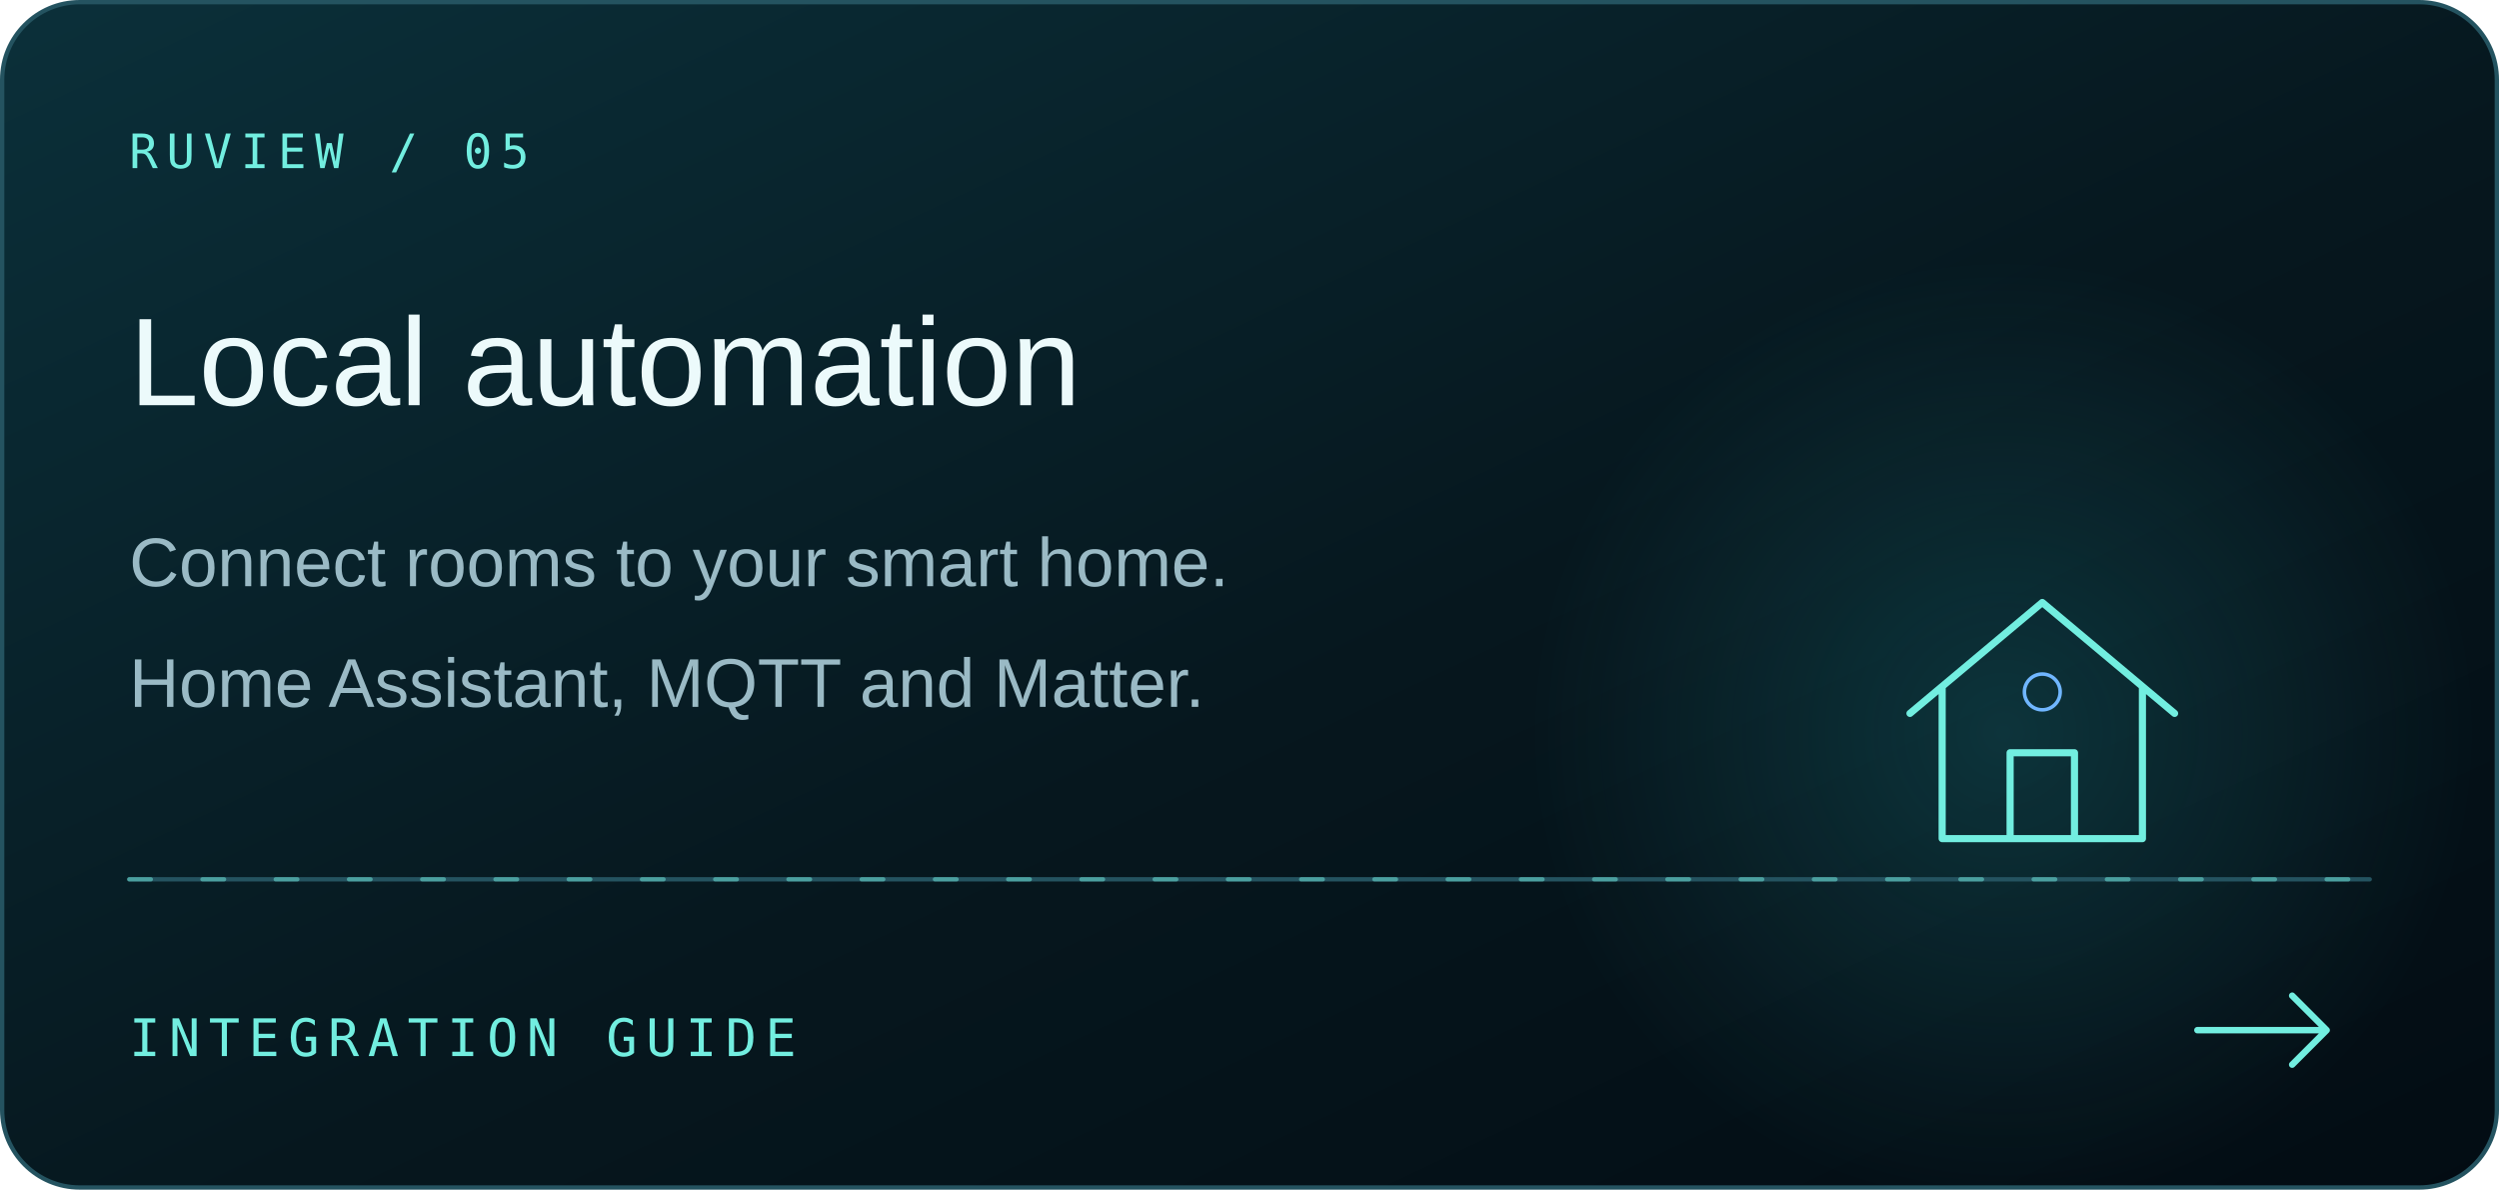
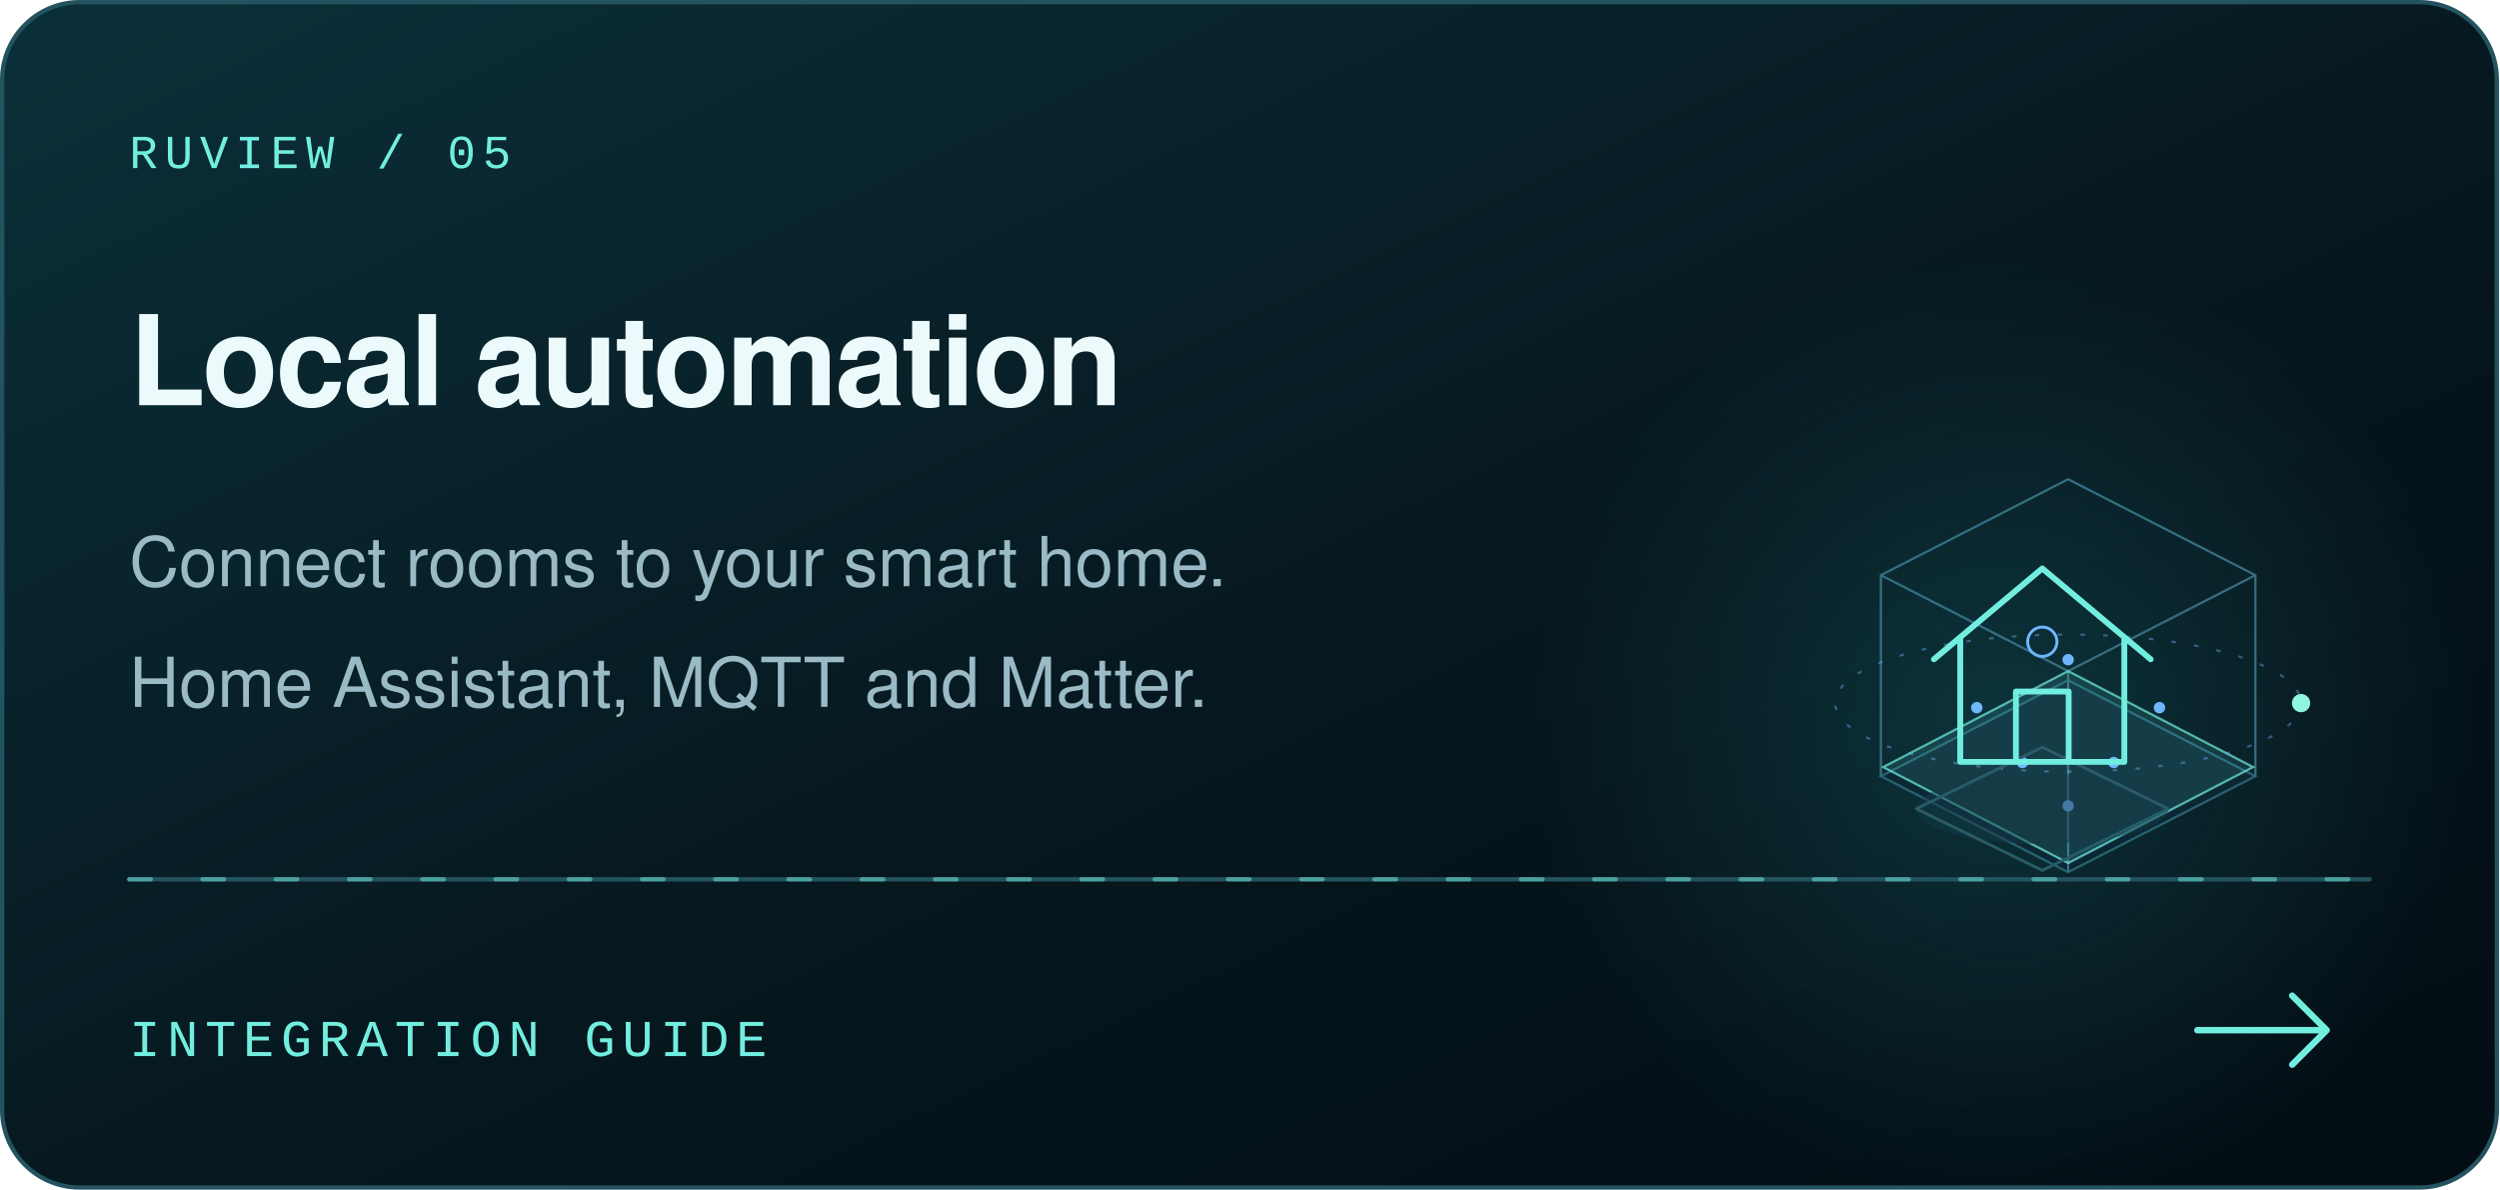
<svg xmlns="http://www.w3.org/2000/svg" width="580" height="276" viewBox="0 0 580 276" role="img" aria-labelledby="title desc">
  <defs>
    <linearGradient id="wash" x1="0" y1="0" x2="1" y2="1">
      <stop stop-color="#0b303a" />
      <stop offset=".55" stop-color="#06171e" />
      <stop offset="1" stop-color="#030c13" />
    </linearGradient>
    <linearGradient id="accent">
      <stop stop-color="#91f6df" />
      <stop offset="1" stop-color="#26bad7" />
    </linearGradient>
    <radialGradient id="halo">
      <stop stop-color="#35d4db" stop-opacity=".17" />
      <stop offset="1" stop-color="#35d4db" stop-opacity="0" />
    </radialGradient>
  </defs>
-   <style>text{font-family:Arial,Helvetica,sans-serif}.mono{font-family:ui-monospace,Consolas,monospace;letter-spacing:2px}.flow{stroke-dasharray:5 12;animation:flow 12s linear infinite}.breathe{animation:breathe 6s ease-in-out infinite}.trace{stroke-dasharray:400;stroke-dashoffset:0;animation:trace 10s ease-in-out infinite}.float{animation:float 9s ease-in-out infinite}@keyframes flow{to{stroke-dashoffset:-136}}@keyframes breathe{50%{opacity:.4}}@keyframes trace{0%,100%{stroke-dashoffset:0}50%{stroke-dashoffset:90}}@keyframes float{50%{transform:translateY(-6px)}}@media(prefers-reduced-motion:reduce){*{animation:none!important}}</style>
+   <style>
+ text{font-family:"Avenir Next","Segoe UI",Helvetica,Arial,sans-serif}
+ .mono{font-family:"SFMono-Regular",Consolas,"Liberation Mono",monospace;letter-spacing:1.6px}
+ .float{animation:float 5s ease-in-out infinite}
+ .flow{stroke-dasharray:5 12;animation:flow 5s linear infinite}
+ .breathe{animation:breathe 4s ease-in-out infinite}
+ .trace{stroke-dasharray:400;animation:trace 6s ease-in-out infinite}
+ .scan{animation:scan 7s ease-in-out infinite}
+ .orbit{transform-box:fill-box;transform-origin:center;animation:orbit 18s linear infinite}
+ .spark{animation:spark 3.5s ease-in-out infinite}
+ @keyframes float{0%,100%{transform:translate(0,0)}50%{transform:translate(3px,-10px)}}
+ @keyframes scan{0%,100%{transform:translateY(0)}50%{transform:translateY(-76px)}}
+ @keyframes orbit{to{transform:rotate(360deg)}}
+ @keyframes spark{50%{opacity:.25}}
+ @keyframes flow{to{stroke-dashoffset:-136}}
+ @keyframes breathe{50%{opacity:.4}}
+ @keyframes trace{0%,100%{stroke-dashoffset:0}50%{stroke-dashoffset:90}}
+ @media(prefers-reduced-motion:reduce){*{animation:none!important}}
+ </style>
  <rect x=".5" y=".5" width="579" height="275" rx="18" fill="url(#wash)" stroke="#245360" />
-   <text x="30" y="39" font-size="11" fill="#72eee0" text-anchor="start" class="mono">RUVIEW / 05</text>
-   <text x="30" y="94" font-size="29" fill="#ecfafb" text-anchor="start">Local automation</text>
-   <text x="30" y="136" font-size="16" fill="#9abac5" text-anchor="start">Connect rooms to your smart home.</text>
-   <text x="30" y="164" font-size="16" fill="#9abac5" text-anchor="start">Home Assistant, MQTT and Matter.</text>
+   <text x="30" y="39" font-size="11" fill="#72eee0" text-anchor="start" font-weight="500" class="mono">RUVIEW / 05</text>
+   <text x="30" y="94" font-size="29" fill="#ecfafb" text-anchor="start" font-weight="650" letter-spacing="-0.6">Local automation</text>
+   <text x="30" y="136" font-size="16" fill="#9abac5" text-anchor="start" font-weight="500">Connect rooms to your smart home.</text>
+   <text x="30" y="164" font-size="16" fill="#9abac5" text-anchor="start" font-weight="500">Home Assistant, MQTT and Matter.</text>
  <circle cx="465" cy="170" r="110" fill="url(#halo)" />
-   <g transform="translate(474 168) scale(0.83)">
-     <path d="M-37 -3L0 -34L37 -3M-28 -10V32H28V-10M-9 32V8H9V32" fill="none" stroke="#72eee0" stroke-width="2" stroke-linecap="round" stroke-linejoin="round" />
-     <circle cx="0" cy="-9" r="5" stroke="#70b6ff" fill="none" class="breathe" />
+   <g transform="translate(480 161) scale(0.53)">
+     <path d="M-82 36L0 -6L82 36L0 78Z" fill="#0a2733" stroke="#286171" />
+     <path d="M-82 36V-52L0 -94L82 -52V36M-82 -52L0 -10L82 -52M0 -10V78" fill="none" stroke="#366d80" />
+     <g class="scan">
+       <path d="M-81 32L0 -10L81 32L0 74Z" fill="#5fe3d8" fill-opacity=".12" stroke="#72eee0" stroke-opacity=".7" />
+     </g>
+     <circle cx="-40" cy="6" r="2" stroke="#70b6ff" fill="#70b6ff" class="spark" />
+     <circle cx="0" cy="-15" r="2" stroke="#70b6ff" fill="#70b6ff" class="spark" />
+     <circle cx="40" cy="6" r="2" stroke="#70b6ff" fill="#70b6ff" class="spark" />
+     <circle cx="-20" cy="30" r="2" stroke="#70b6ff" fill="#70b6ff" class="spark" />
+     <circle cx="20" cy="30" r="2" stroke="#70b6ff" fill="#70b6ff" class="spark" />
+     <circle cx="0" cy="49" r="2" stroke="#70b6ff" fill="#70b6ff" class="spark" />
+     <g class="orbit">
+       <ellipse cx="0" cy="4" rx="102" ry="30" fill="none" stroke="#70b6ff" stroke-opacity=".4" stroke-dasharray="2 8" />
+       <circle cx="102" cy="4" r="4" fill="#91f6df" />
+     </g>
+   </g>
+   <g transform="translate(474 155) scale(0.68)">
+     <ellipse cx="0" cy="48" rx="43" ry="12" fill="#133a45" opacity=".5" />
+     <path d="M-43 48L0 27L43 48L0 69Z" fill="none" stroke="#285c68" stroke-width="1" stroke-linecap="round" stroke-linejoin="round" />
+     <g class="float">
+       <path d="M-37 -3L0 -34L37 -3M-28 -10V32H28V-10M-9 32V8H9V32" fill="none" stroke="#72eee0" stroke-width="2" stroke-linecap="round" stroke-linejoin="round" />
+       <circle cx="0" cy="-9" r="5" stroke="#70b6ff" fill="none" class="breathe" />
+     </g>
  </g>
  <path d="M30 204H550" fill="none" stroke="#245360" stroke-width="1" stroke-linecap="round" stroke-linejoin="round" />
  <path d="M30 204H550" fill="none" stroke="#72eee0" stroke-width="1" stroke-linecap="round" stroke-linejoin="round" class="flow" opacity=".5" />
-   <text x="30" y="245" font-size="12" fill="#72eee0" text-anchor="start" class="mono">INTEGRATION GUIDE</text>
+   <text x="30" y="245" font-size="12" fill="#72eee0" text-anchor="start" font-weight="500" class="mono">INTEGRATION GUIDE</text>
  <path d="M510 239H540M532 231L540 239L532 247" fill="none" stroke="#72eee0" stroke-width="1.5" stroke-linecap="round" stroke-linejoin="round" />
</svg>
